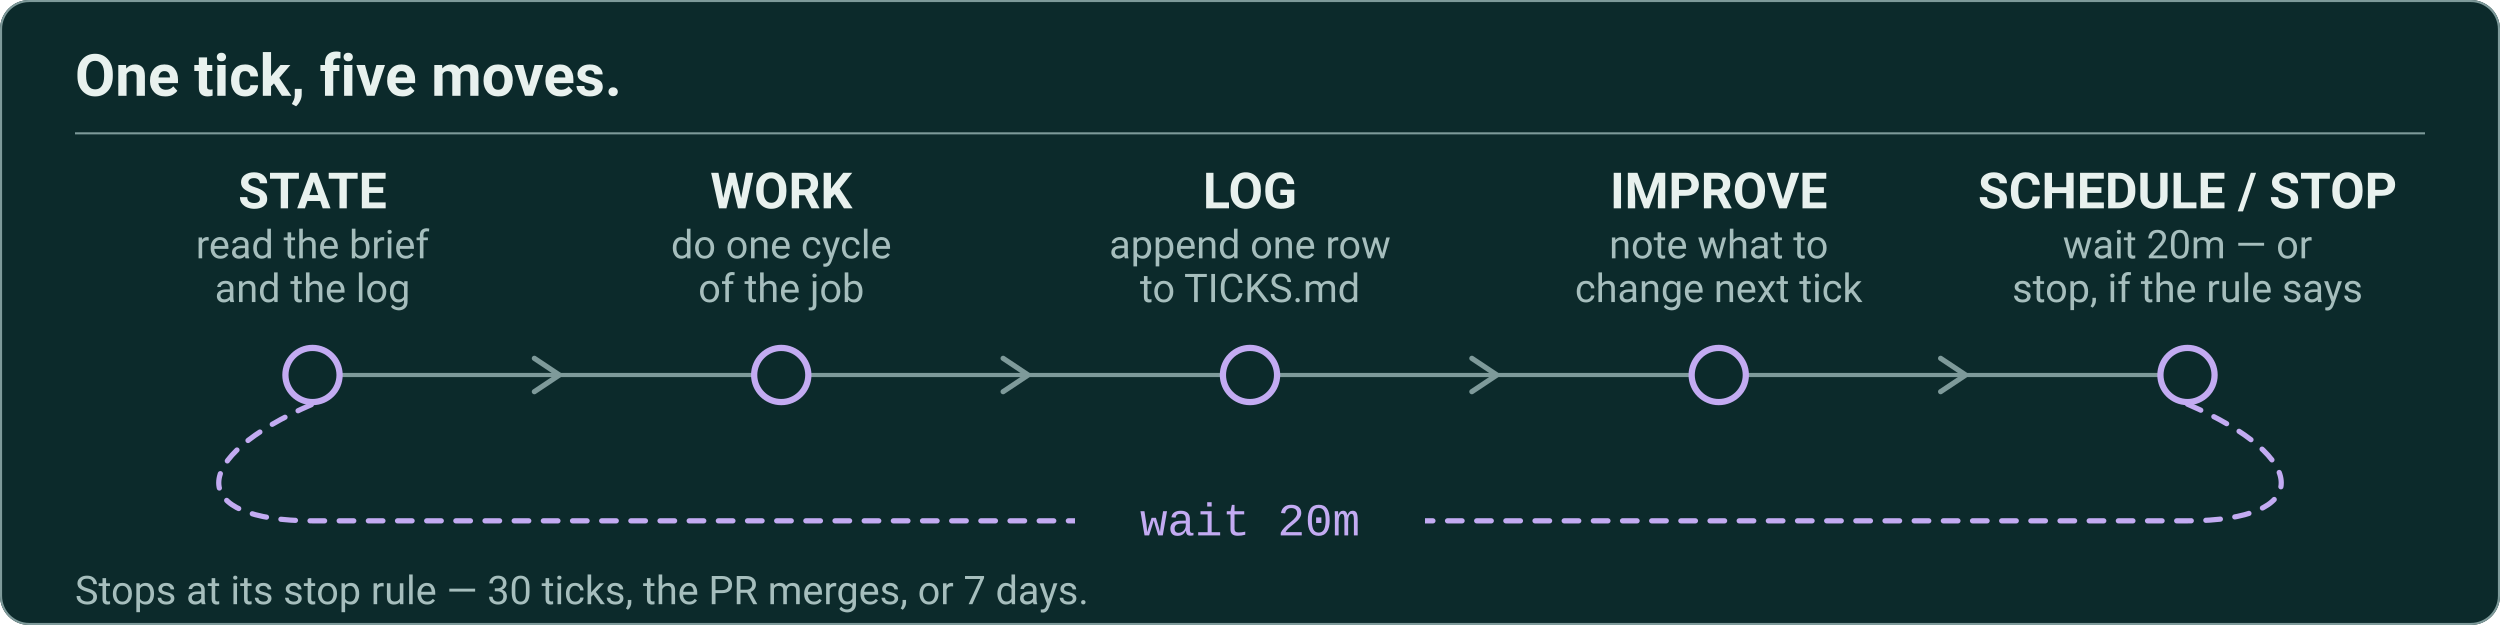
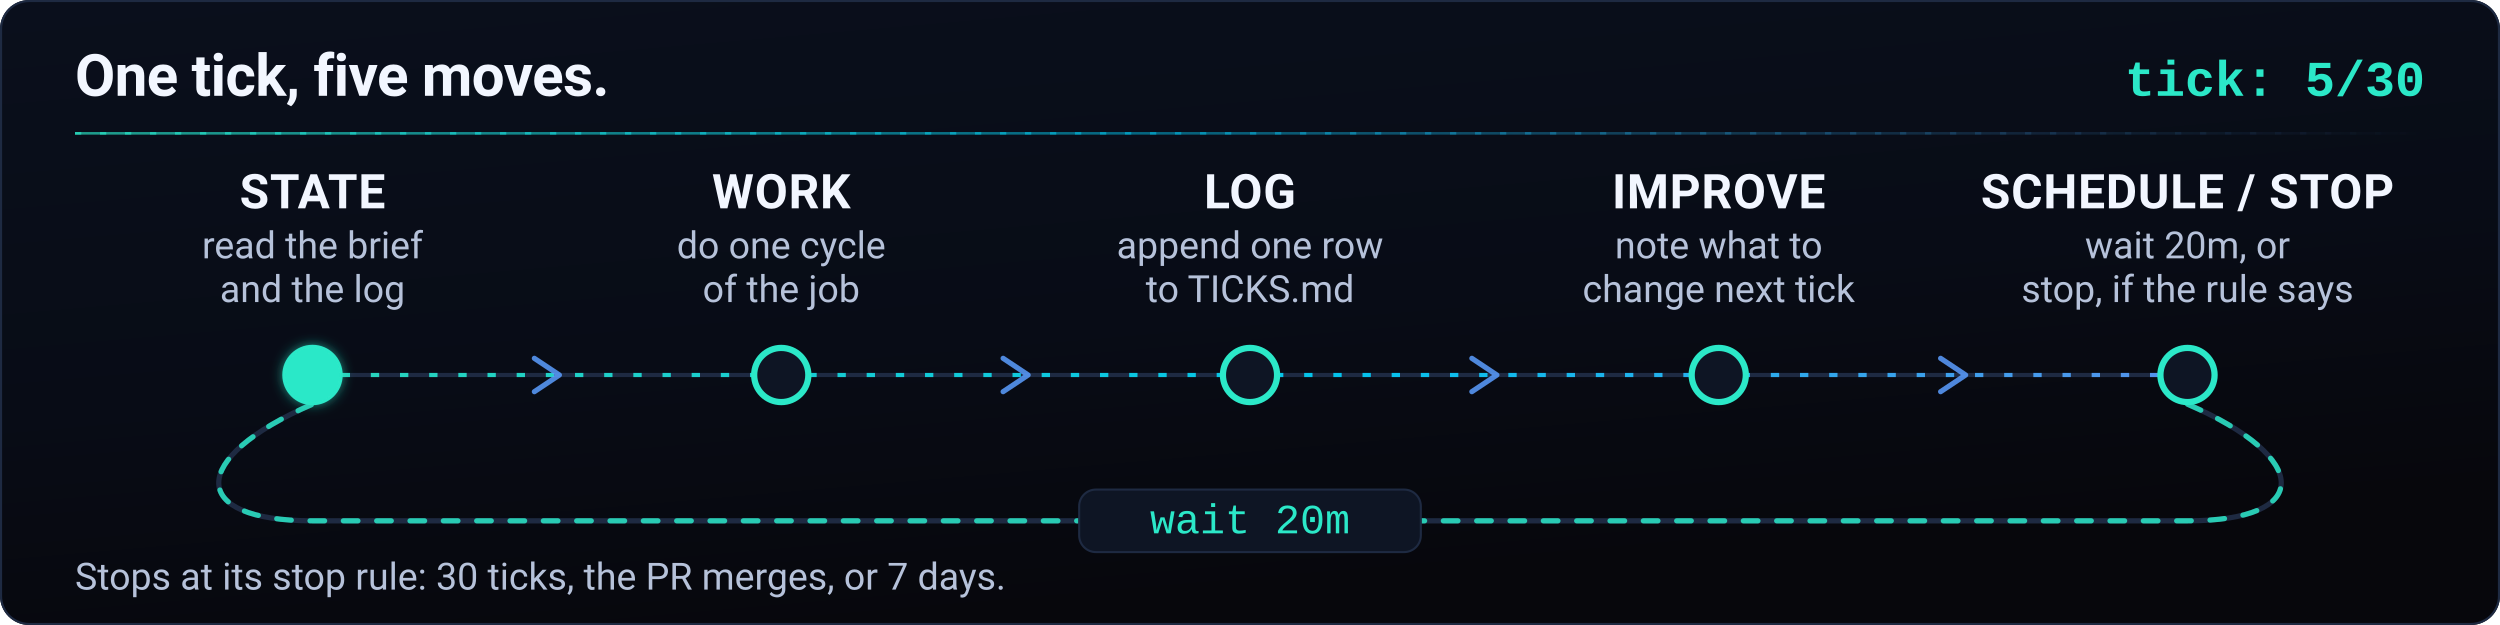
- <svg xmlns="http://www.w3.org/2000/svg" viewBox="0 0 1200 300" width="1200" height="300" role="img" aria-labelledby="hiw-t hiw-d">
+ <svg xmlns="http://www.w3.org/2000/svg" viewBox="0 0 1200 300" width="1200" height="300" role="img" aria-label="One tick, five moves: state, work, log, improve, schedule or stop, then round again.">
+   <defs>
+     <linearGradient id="w-ground" x1="0" y1="0" x2="0.35" y2="1">
+       <stop offset="0%" stop-color="#0A0F1C" />
+       <stop offset="60%" stop-color="#080C16" />
+       <stop offset="100%" stop-color="#07070C" />
+     </linearGradient>
+     <linearGradient id="w-rule" gradientUnits="userSpaceOnUse" x1="36" y1="64" x2="1164" y2="64">
+       <stop offset="0%" stop-color="#2BE8C8" stop-opacity="0.65" />
+       <stop offset="45%" stop-color="#00D4FF" stop-opacity="0.45" />
+       <stop offset="100%" stop-color="#5B9DFF" stop-opacity="0" />
+     </linearGradient>
+     <linearGradient id="w-track" gradientUnits="userSpaceOnUse" x1="150" y1="180" x2="1050" y2="180">
+       <stop offset="0%" stop-color="#2BE8C8" />
+       <stop offset="55%" stop-color="#00D4FF" />
+       <stop offset="100%" stop-color="#5B9DFF" />
+     </linearGradient>
+     <filter id="w-glow-sm" x="-60%" y="-60%" width="220%" height="220%">
+       <feGaussianBlur stdDeviation="3.2" result="b" />
+       <feMerge>
+         <feMergeNode in="b" />
+         <feMergeNode in="SourceGraphic" />
+       </feMerge>
+     </filter>
+     <clipPath id="w-card">
+       <rect x="0" y="0" width="1200" height="300" rx="14" />
+     </clipPath>
+   </defs>
  <style>
-   .sans{font-family:system-ui,-apple-system,"Segoe UI",Roboto,Helvetica,Arial,sans-serif}
-   .mono{font-family:ui-monospace,SFMono-Regular,Menlo,Consolas,"Liberation Mono",monospace}
-   .static{display:none}
-   @media (prefers-reduced-motion: reduce){.motion{display:none}.static{display:inline}}
+     .disp { font-family: system-ui, -apple-system, 'Segoe UI', Roboto, 'Helvetica Neue', Arial, sans-serif; }
+     .mono { font-family: ui-monospace, SFMono-Regular, 'SF Mono', Menlo, Consolas, 'Liberation Mono', monospace; }
+     .h1   { font-size: 28px; font-weight: 700; fill: #F2F6FF; letter-spacing: -0.3px; }
+     .st   { font-size: 23px; font-weight: 700; fill: #F2F6FF; letter-spacing: 0.4px; }
+     .sd   { font-size: 18px; fill: #B6C2DA; }
+     .ft   { font-size: 18px; fill: #B6C2DA; }
+     .ct   { font-size: 24px; font-weight: 700; fill: #2BE8C8; }
+     .wait { font-size: 20px; fill: #2BE8C8; }
+ 
+     @keyframes w-flow { to { stroke-dashoffset: -240; } }
+     .flowline { animation: w-flow 14s linear infinite; }
+     @keyframes w-return { to { stroke-dashoffset: -280; } }
+     .returnline { animation: w-return 16s linear infinite; }
+ 
+     @keyframes w-cue { 0% { opacity: 0; } 2% { opacity: 1; } 18% { opacity: 1; } 20%, 100% { opacity: 0; } }
+     .s1 { animation: w-cue 15s linear infinite 0s; }
+     .s2 { animation: w-cue 15s linear infinite -12s; }
+     .s3 { animation: w-cue 15s linear infinite -9s; }
+     .s4 { animation: w-cue 15s linear infinite -6s; }
+     .s5 { animation: w-cue 15s linear infinite -3s; }
+ 
+     @keyframes w-count { 0% { opacity: 0; } 1% { opacity: 1; } 24% { opacity: 1; } 25%, 100% { opacity: 0; } }
+     .k1 { animation: w-count 24s linear infinite 0s; }
+     .k2 { animation: w-count 24s linear infinite -18s; }
+     .k3 { animation: w-count 24s linear infinite -12s; }
+     .k4 { animation: w-count 24s linear infinite -6s; }
+ 
+     @media (prefers-reduced-motion: reduce) {
+       * { animation: none !important; }
+     }
  </style>
-   <rect x="0" y="0" width="1200" height="300" rx="14" fill="#0C2A2B" />
-   <rect x="0.5" y="0.5" width="1199" height="299" rx="13.5" fill="none" stroke="#7E9A9A" stroke-width="1" />
-   <text class="sans" x="36" y="46" font-size="28" font-weight="700" fill="#E8F1EE">One tick, five moves.</text>
-   <g class="motion">
-     <text class="mono" x="1164" y="46" font-size="24" font-weight="700" fill="#C3ABF2" text-anchor="end" opacity="0">tick: 5/30<animate attributeName="opacity" values="1;0;0;0" keyTimes="0;0.25;0.5;0.75" calcMode="discrete" dur="24s" begin="0s" repeatCount="indefinite" />
-     </text>
-     <text class="mono" x="1164" y="46" font-size="24" font-weight="700" fill="#C3ABF2" text-anchor="end" opacity="0">tick: 6/30<animate attributeName="opacity" values="0;1;0;0" keyTimes="0;0.25;0.5;0.75" calcMode="discrete" dur="24s" begin="0s" repeatCount="indefinite" />
-     </text>
-     <text class="mono" x="1164" y="46" font-size="24" font-weight="700" fill="#C3ABF2" text-anchor="end" opacity="0">tick: 7/30<animate attributeName="opacity" values="0;0;1;0" keyTimes="0;0.25;0.5;0.75" calcMode="discrete" dur="24s" begin="0s" repeatCount="indefinite" />
-     </text>
-     <text class="mono" x="1164" y="46" font-size="24" font-weight="700" fill="#C3ABF2" text-anchor="end" opacity="0">tick: 8/30<animate attributeName="opacity" values="0;0;0;1" keyTimes="0;0.25;0.5;0.75" calcMode="discrete" dur="24s" begin="0s" repeatCount="indefinite" />
-     </text>
+   <g clip-path="url(#w-card)">
+     <rect width="1200" height="300" fill="url(#w-ground)" />
  </g>
-   <g class="static">
-     <text class="mono" x="1164" y="46" font-size="24" font-weight="700" fill="#C3ABF2" text-anchor="end">tick: 7/30</text>
+   <rect x="0.5" y="0.5" width="1199" height="299" rx="13.5" fill="none" stroke="#1E2A42" stroke-width="1" />
+   <text class="disp h1" x="36" y="46">One tick, five moves.</text>
+   <g class="mono ct" text-anchor="end">
+     <text class="k1" x="1164" y="46">tick: 5/30</text>
+     <text class="k2" x="1164" y="46" opacity="0">tick: 6/30</text>
+     <text class="k3" x="1164" y="46" opacity="0">tick: 7/30</text>
+     <text class="k4" x="1164" y="46" opacity="0">tick: 8/30</text>
  </g>
-   <line x1="36" y1="64" x2="1164" y2="64" stroke="#7E9A9A" stroke-width="1" />
-   <line x1="150" y1="180" x2="1050" y2="180" stroke="#7E9A9A" stroke-width="2" />
-   <path d="M256.5 172 L268.5 180 L256.5 188" fill="none" stroke="#7E9A9A" stroke-width="2.5" stroke-linecap="round" stroke-linejoin="round" />
-   <path d="M481.5 172 L493.5 180 L481.5 188" fill="none" stroke="#7E9A9A" stroke-width="2.5" stroke-linecap="round" stroke-linejoin="round" />
-   <path d="M706.5 172 L718.5 180 L706.5 188" fill="none" stroke="#7E9A9A" stroke-width="2.5" stroke-linecap="round" stroke-linejoin="round" />
-   <path d="M931.5 172 L943.5 180 L931.5 188" fill="none" stroke="#7E9A9A" stroke-width="2.5" stroke-linecap="round" stroke-linejoin="round" />
-   <path d="M1050 194 C 1110 220 1110 250 1050 250 L 150 250 C 90 250 90 220 150 194" fill="none" stroke="#C3ABF2" stroke-width="2.5" stroke-dasharray="7 7" stroke-linecap="round" />
-   <rect x="516" y="236" width="168" height="28" fill="#0C2A2B" />
-   <text class="mono" x="600" y="257" font-size="22" fill="#C3ABF2" text-anchor="middle">wait 20m</text>
-   <text class="sans" x="150" y="100" font-size="24" font-weight="700" fill="#E8F1EE" text-anchor="middle">STATE</text>
-   <circle cx="150" cy="180" r="13" fill="#0C2A2B" stroke="#C3ABF2" stroke-width="3" />
-   <text class="sans" x="150" y="124" font-size="19" fill="#A6BEBD" text-anchor="middle">read the brief</text>
-   <text class="sans" x="150" y="145" font-size="19" fill="#A6BEBD" text-anchor="middle">and the log</text>
-   <text class="sans" x="375" y="100" font-size="24" font-weight="700" fill="#E8F1EE" text-anchor="middle">WORK</text>
-   <circle cx="375" cy="180" r="13" fill="#0C2A2B" stroke="#C3ABF2" stroke-width="3" />
-   <text class="sans" x="375" y="124" font-size="19" fill="#A6BEBD" text-anchor="middle">do one cycle</text>
-   <text class="sans" x="375" y="145" font-size="19" fill="#A6BEBD" text-anchor="middle">of the job</text>
-   <text class="sans" x="600" y="100" font-size="24" font-weight="700" fill="#E8F1EE" text-anchor="middle">LOG</text>
-   <circle cx="600" cy="180" r="13" fill="#0C2A2B" stroke="#C3ABF2" stroke-width="3" />
-   <text class="sans" x="600" y="124" font-size="19" fill="#A6BEBD" text-anchor="middle">append one row</text>
-   <text class="sans" x="600" y="145" font-size="19" fill="#A6BEBD" text-anchor="middle">to TICKS.md</text>
-   <text class="sans" x="825" y="100" font-size="24" font-weight="700" fill="#E8F1EE" text-anchor="middle">IMPROVE</text>
-   <circle cx="825" cy="180" r="13" fill="#0C2A2B" stroke="#C3ABF2" stroke-width="3" />
-   <text class="sans" x="825" y="124" font-size="19" fill="#A6BEBD" text-anchor="middle">note what to</text>
-   <text class="sans" x="825" y="145" font-size="19" fill="#A6BEBD" text-anchor="middle">change next tick</text>
-   <text class="sans" x="1050" y="100" font-size="24" font-weight="700" fill="#E8F1EE" text-anchor="middle">SCHEDULE / STOP</text>
-   <circle cx="1050" cy="180" r="13" fill="#0C2A2B" stroke="#C3ABF2" stroke-width="3" />
-   <text class="sans" x="1050" y="124" font-size="19" fill="#A6BEBD" text-anchor="middle">wait 20m — or</text>
-   <text class="sans" x="1050" y="145" font-size="19" fill="#A6BEBD" text-anchor="middle">stop, if the rule says</text>
-   <g class="motion">
-     <circle cx="150" cy="180" r="13" fill="#C3ABF2" opacity="0">
-       <animate attributeName="opacity" values="1;0;0;0;0" keyTimes="0;0.2;0.4;0.6;0.8" calcMode="discrete" dur="6s" begin="0s" repeatCount="indefinite" />
-     </circle>
-     <circle cx="375" cy="180" r="13" fill="#C3ABF2" opacity="0">
-       <animate attributeName="opacity" values="0;1;0;0;0" keyTimes="0;0.2;0.4;0.6;0.8" calcMode="discrete" dur="6s" begin="0s" repeatCount="indefinite" />
-     </circle>
-     <circle cx="600" cy="180" r="13" fill="#C3ABF2" opacity="0">
-       <animate attributeName="opacity" values="0;0;1;0;0" keyTimes="0;0.2;0.4;0.6;0.8" calcMode="discrete" dur="6s" begin="0s" repeatCount="indefinite" />
-     </circle>
-     <circle cx="825" cy="180" r="13" fill="#C3ABF2" opacity="0">
-       <animate attributeName="opacity" values="0;0;0;1;0" keyTimes="0;0.2;0.4;0.6;0.8" calcMode="discrete" dur="6s" begin="0s" repeatCount="indefinite" />
-     </circle>
-     <circle cx="1050" cy="180" r="13" fill="#C3ABF2" opacity="0">
-       <animate attributeName="opacity" values="0;0;0;0;1" keyTimes="0;0.2;0.4;0.6;0.8" calcMode="discrete" dur="6s" begin="0s" repeatCount="indefinite" />
-     </circle>
+   <line x1="36" y1="64" x2="1164" y2="64" stroke="url(#w-rule)" stroke-width="1.25" />
+   <line class="flowline" x1="36" y1="64" x2="1164" y2="64" stroke="url(#w-rule)" stroke-width="1.25" stroke-dasharray="3 9" />
+   <line x1="150" y1="180" x2="1050" y2="180" stroke="#1E2A42" stroke-width="2" />
+   <line class="flowline" x1="150" y1="180" x2="1050" y2="180" stroke="url(#w-track)" stroke-width="2" stroke-dasharray="4 10" opacity="0.9" />
+   <g fill="none" stroke="#5B9DFF" stroke-width="2.5" stroke-linecap="round" stroke-linejoin="round" opacity="0.85">
+     <path d="M256.5 172 L268.5 180 L256.5 188" />
+     <path d="M481.5 172 L493.5 180 L481.5 188" />
+     <path d="M706.5 172 L718.5 180 L706.5 188" />
+     <path d="M931.5 172 L943.5 180 L931.5 188" />
  </g>
-   <g class="static">
-     <circle cx="600" cy="180" r="13" fill="#C3ABF2" />
+   <path d="M1050 194 C 1110 220 1110 250 1050 250 L 150 250 C 90 250 90 220 150 194" fill="none" stroke="#1E2A42" stroke-width="2.5" />
+   <path class="returnline" d="M1050 194 C 1110 220 1110 250 1050 250 L 150 250 C 90 250 90 220 150 194" fill="none" stroke="#2BE8C8" stroke-width="2.5" stroke-dasharray="7 9" stroke-linecap="round" opacity="0.85" />
+   <rect x="518" y="235" width="164" height="30" rx="8" fill="#0E1524" stroke="#1E2A42" stroke-width="1" />
+   <text class="mono wait" x="600" y="256" text-anchor="middle">wait 20m</text>
+   <g text-anchor="middle">
+     <text class="disp st" x="150" y="100">STATE</text>
+     <text class="disp sd" x="150" y="124">read the brief</text>
+     <text class="disp sd" x="150" y="145">and the log</text>
+     <text class="disp st" x="375" y="100">WORK</text>
+     <text class="disp sd" x="375" y="124">do one cycle</text>
+     <text class="disp sd" x="375" y="145">of the job</text>
+     <text class="disp st" x="600" y="100">LOG</text>
+     <text class="disp sd" x="600" y="124">append one row</text>
+     <text class="disp sd" x="600" y="145">to TICKS.md</text>
+     <text class="disp st" x="825" y="100">IMPROVE</text>
+     <text class="disp sd" x="825" y="124">note what to</text>
+     <text class="disp sd" x="825" y="145">change next tick</text>
+     <text class="disp st" x="1050" y="100">SCHEDULE / STOP</text>
+     <text class="disp sd" x="1050" y="124">wait 20m, or</text>
+     <text class="disp sd" x="1050" y="145">stop, if the rule says</text>
  </g>
-   <text class="sans" x="36" y="290" font-size="19" fill="#A6BEBD">Stops at its stop rule — 30 ticks, the PR merges, or 7 days.</text>
+   <g fill="#0E1524" stroke="#2BE8C8" stroke-width="3">
+     <circle cx="150" cy="180" r="13" />
+     <circle cx="375" cy="180" r="13" />
+     <circle cx="600" cy="180" r="13" />
+     <circle cx="825" cy="180" r="13" />
+     <circle cx="1050" cy="180" r="13" />
+   </g>
+   <g fill="#2BE8C8" filter="url(#w-glow-sm)">
+     <circle class="s1" cx="150" cy="180" r="13" />
+     <circle class="s2" cx="375" cy="180" r="13" opacity="0" />
+     <circle class="s3" cx="600" cy="180" r="13" opacity="0" />
+     <circle class="s4" cx="825" cy="180" r="13" opacity="0" />
+     <circle class="s5" cx="1050" cy="180" r="13" opacity="0" />
+   </g>
+   <text class="disp ft" x="36" y="283">Stops at its stop rule: 30 ticks, the PR merges, or 7 days.</text>
</svg>
